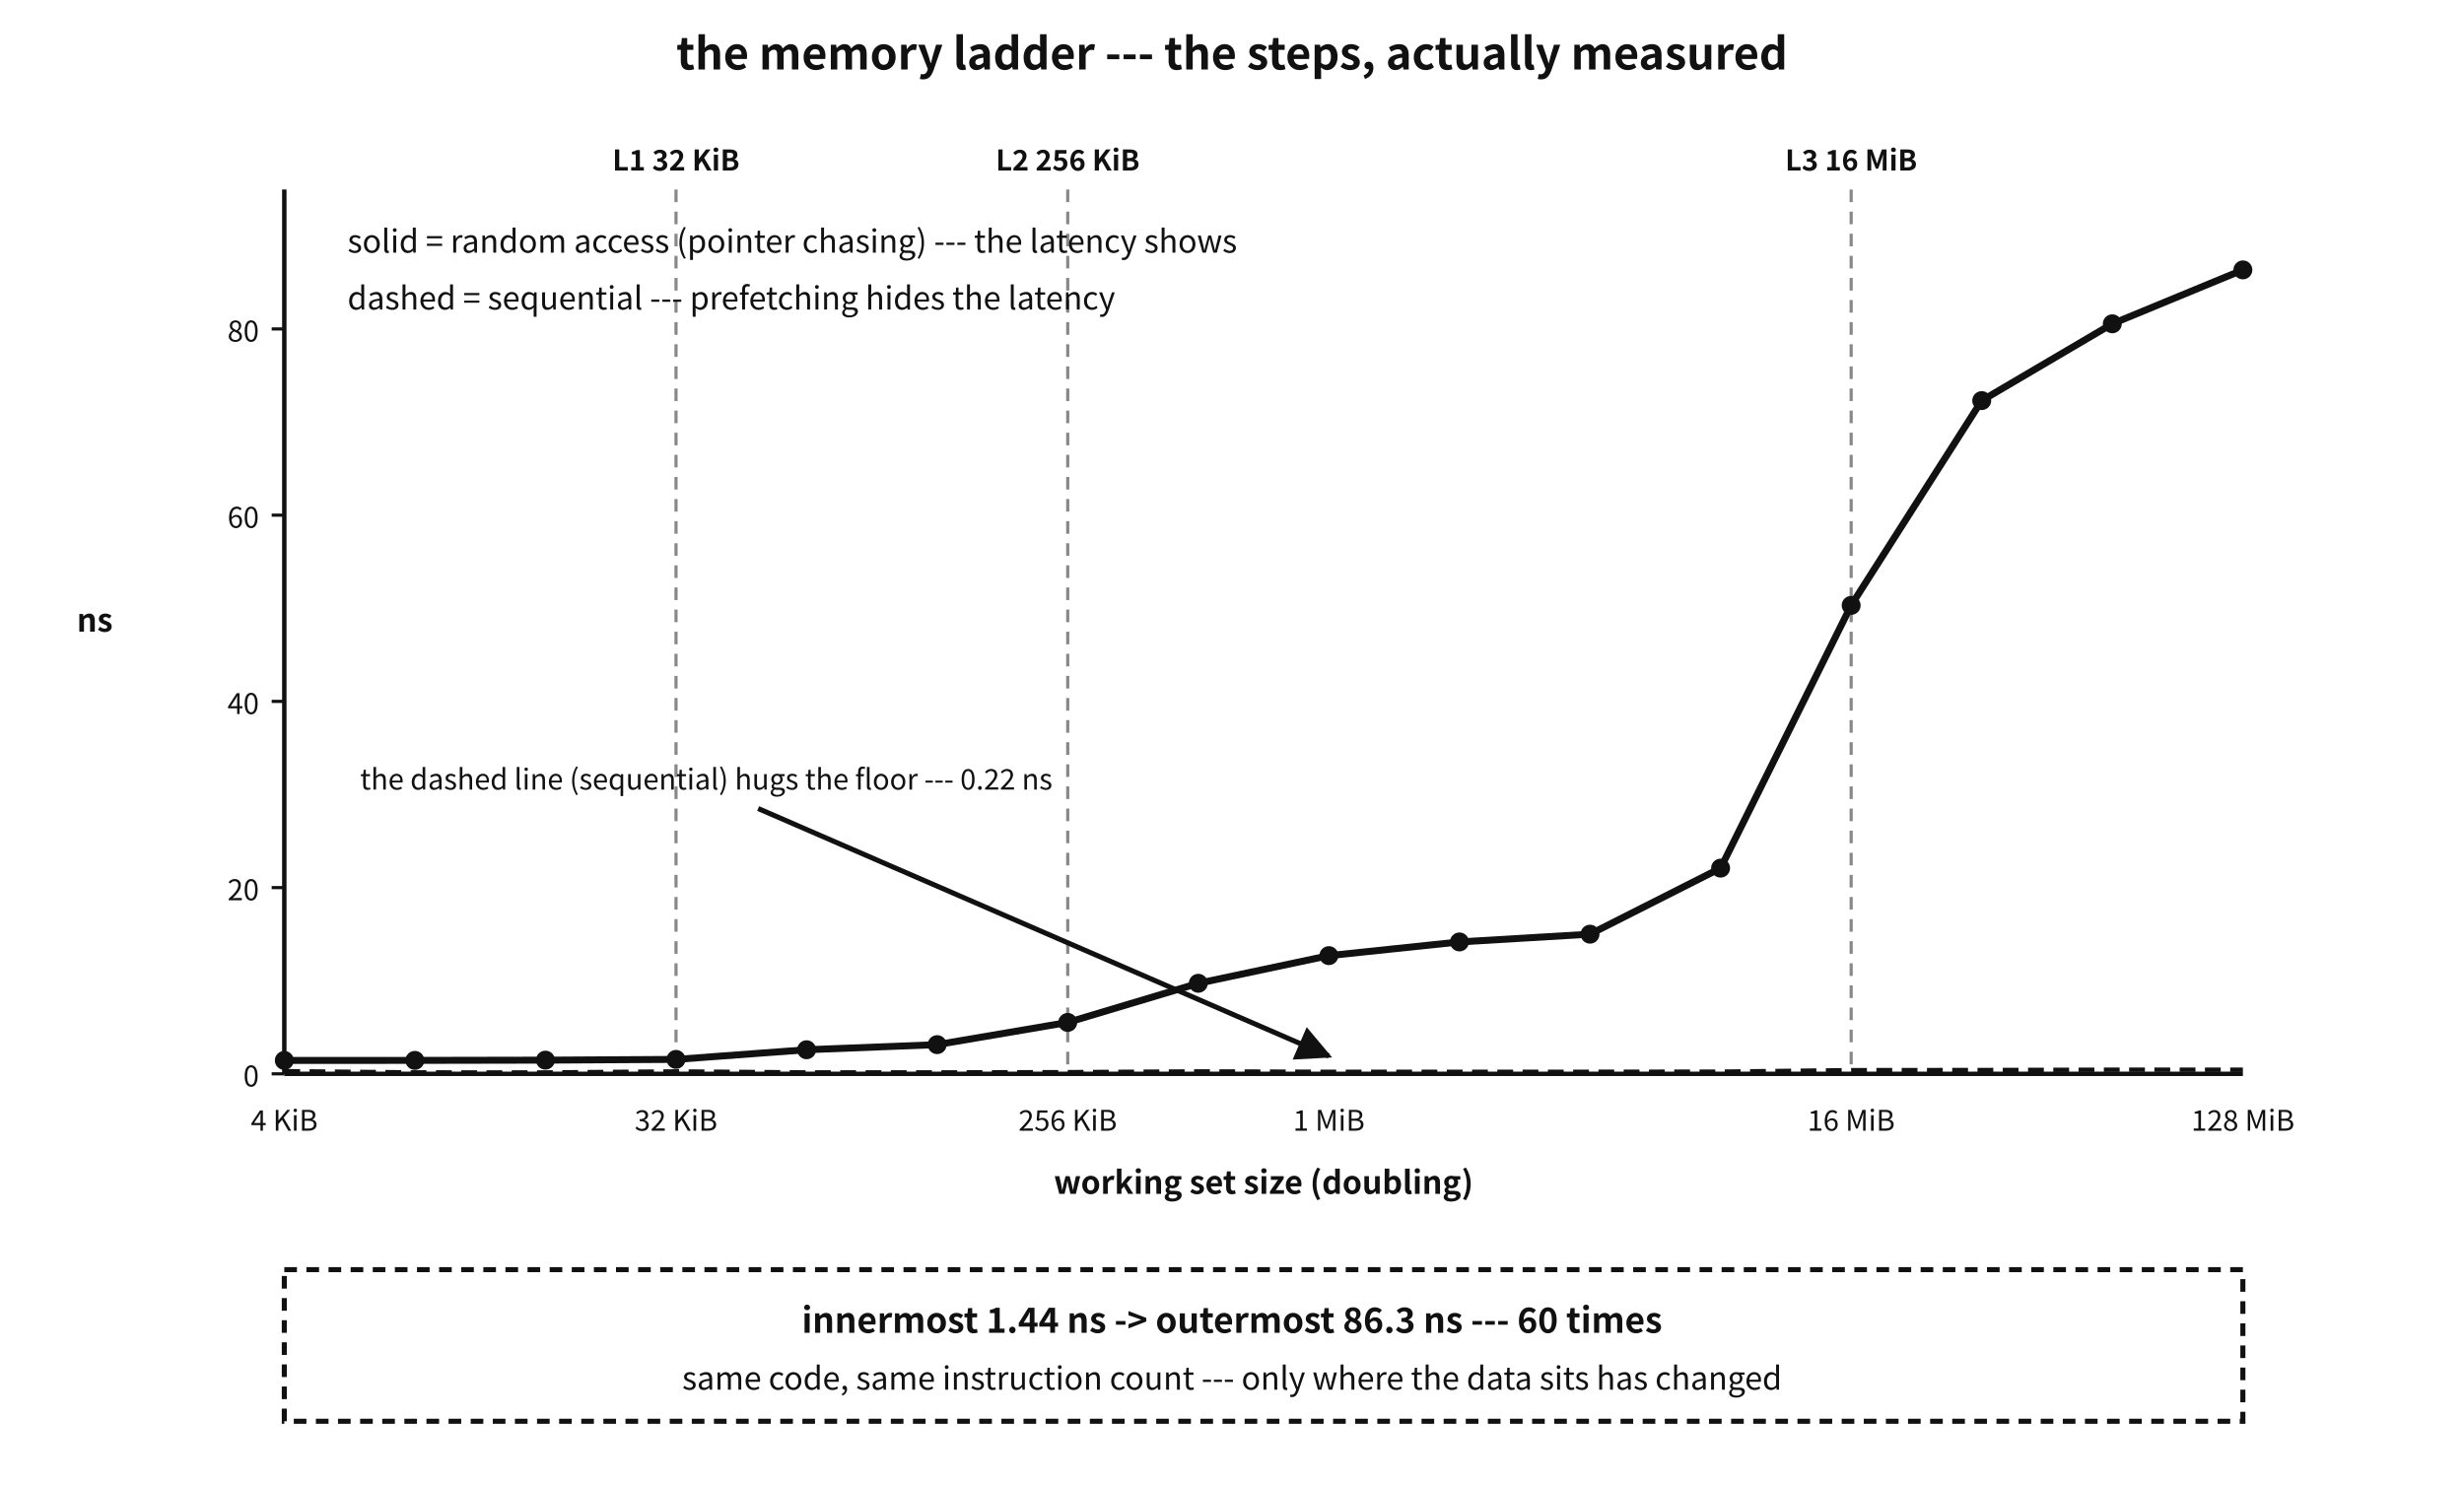
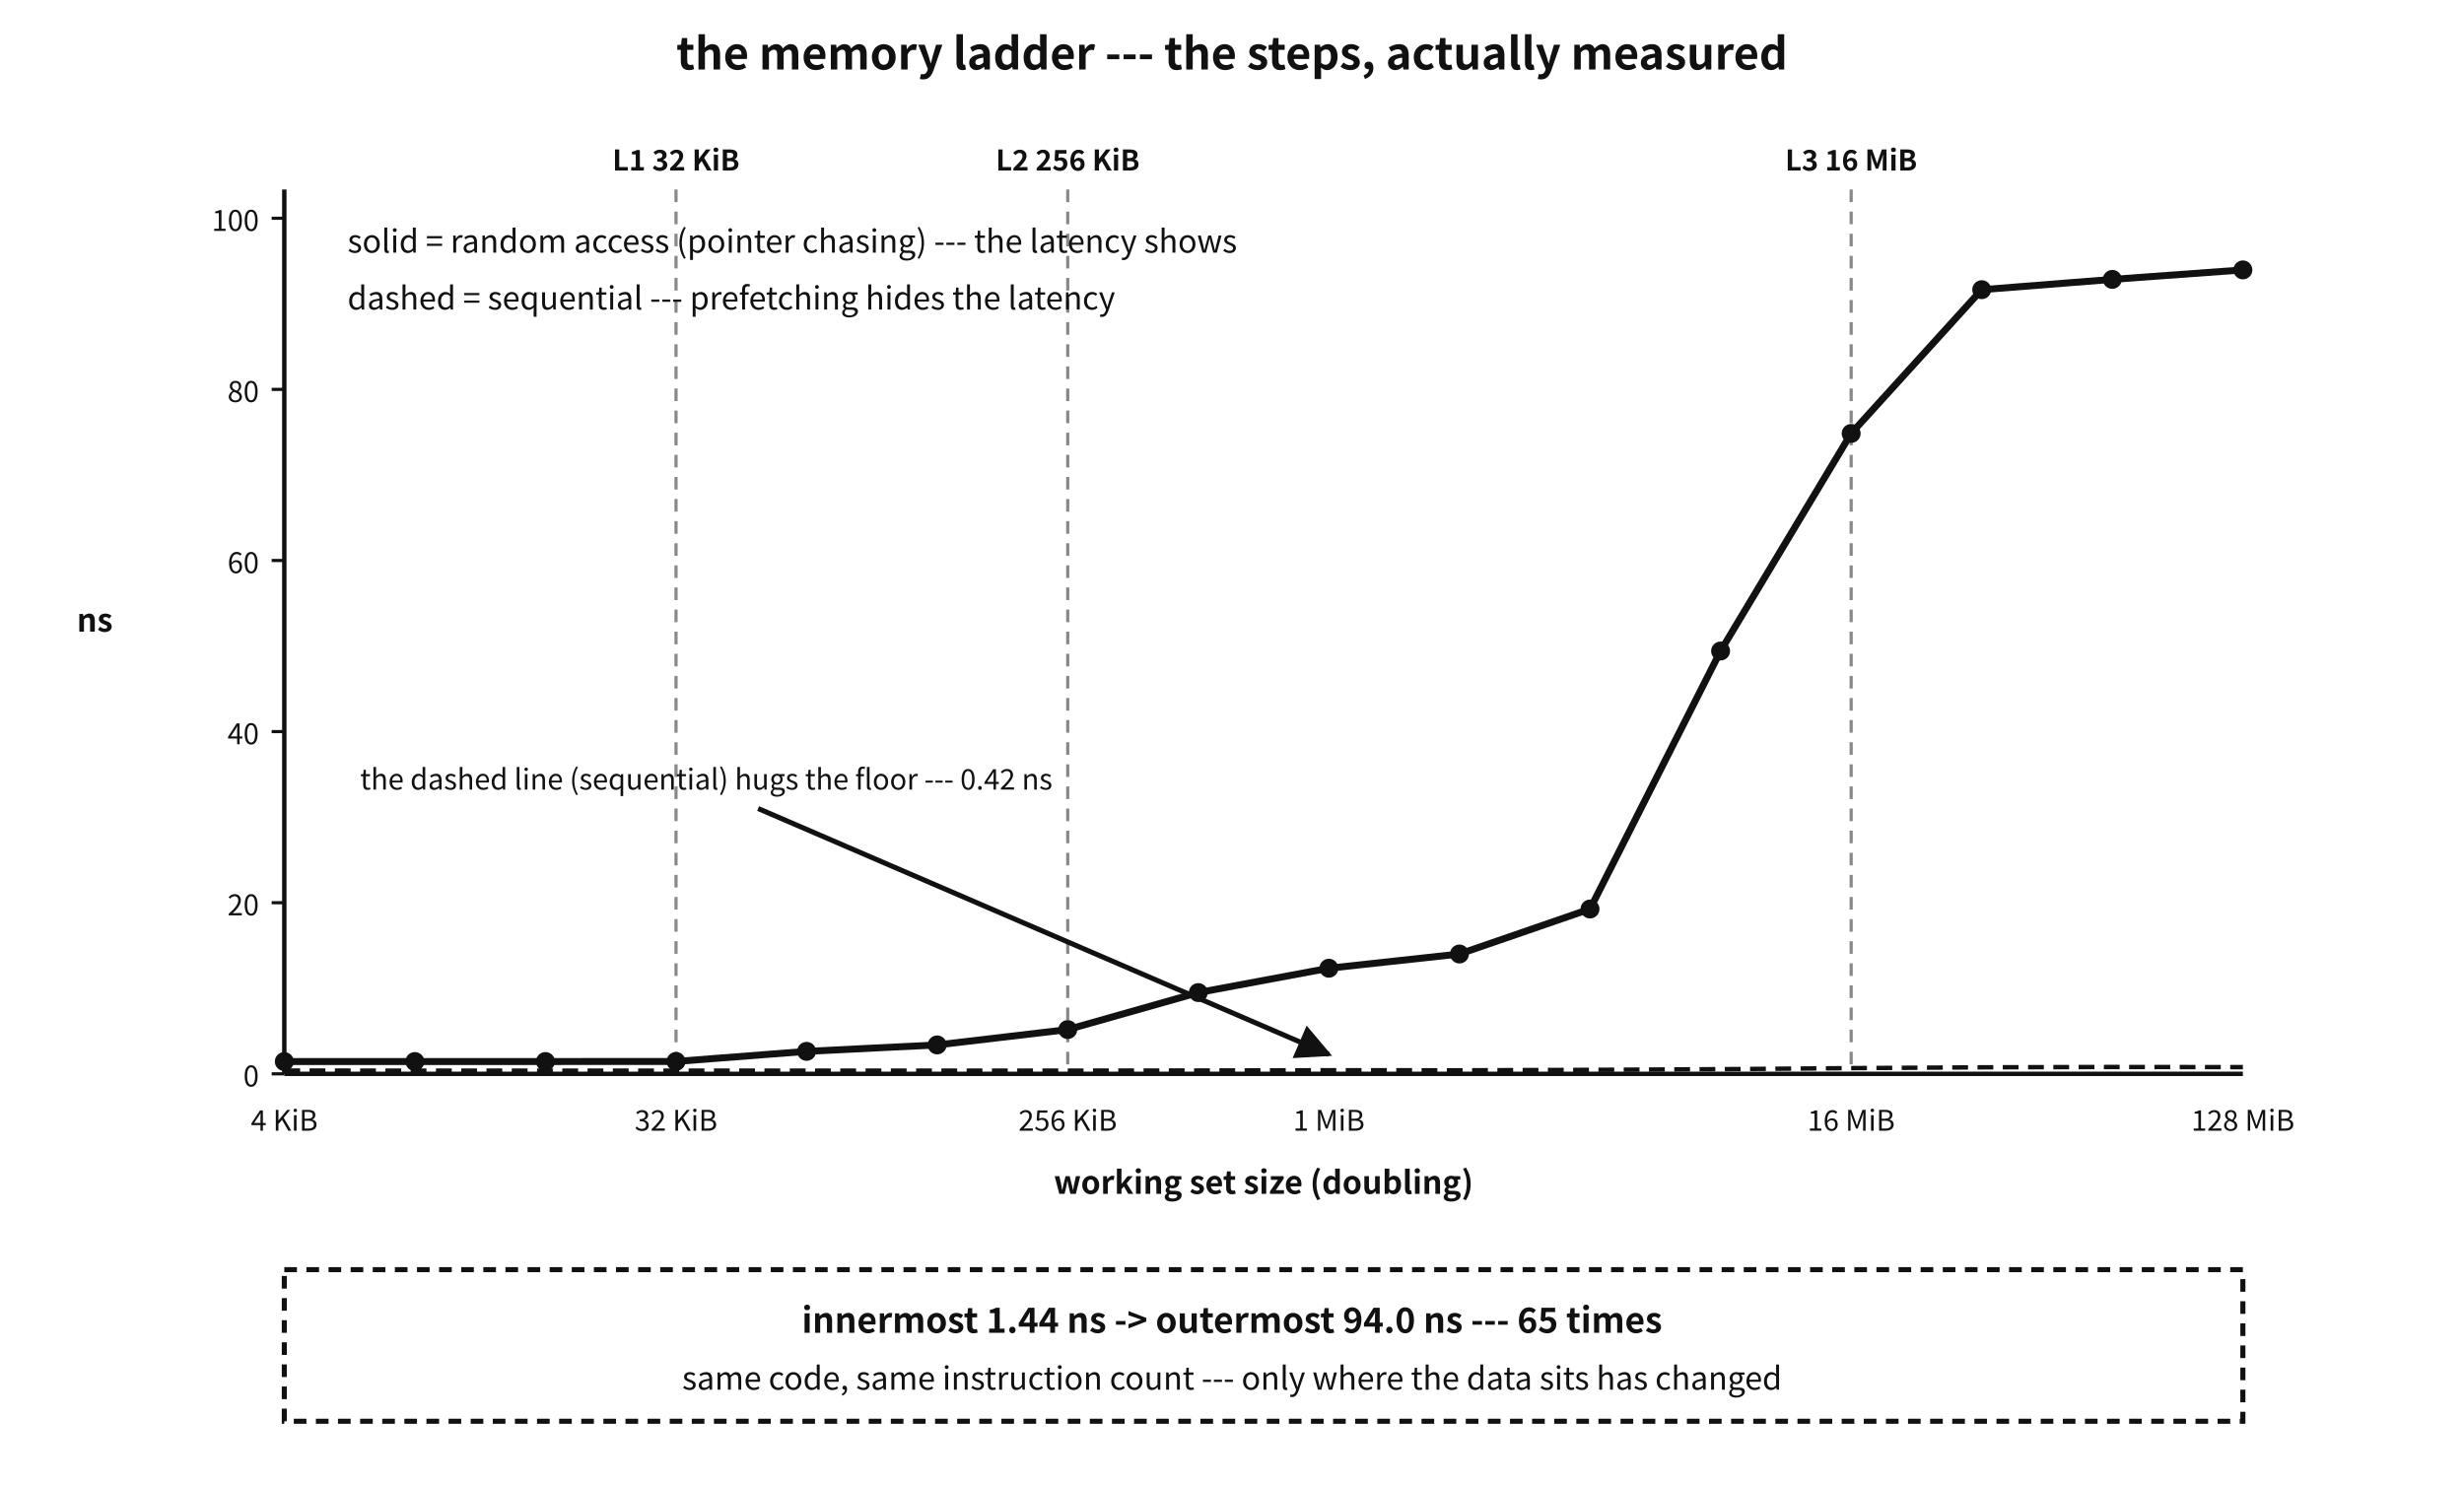
<svg xmlns="http://www.w3.org/2000/svg" viewBox="0 0 780 470" width="780" height="470" font-family="Noto Sans CJK KR, Noto Sans, sans-serif">
  <rect width="780" height="470" fill="none" />
  <defs>
    <marker id="a" viewBox="0 0 10 10" refX="9" refY="5" markerWidth="7" markerHeight="7" orient="auto-start-reverse">
      <path d="M0,0 L10,5 L0,10 z" fill="#111" />
    </marker>
    <pattern id="hatch" width="6" height="6" patternUnits="userSpaceOnUse" patternTransform="rotate(45)">
      <line x1="0" y1="0" x2="0" y2="6" stroke="#111" stroke-width="1" opacity="0.35" />
    </pattern>
  </defs>
  <text x="390.0" y="22" font-size="14" font-weight="bold" text-anchor="middle" fill="#111">the memory ladder --- the steps, actually measured</text>
  <line x1="90" y1="340" x2="710" y2="340" stroke="#111" stroke-width="1.4" />
  <line x1="90" y1="60" x2="90" y2="340" stroke="#111" stroke-width="1.4" />
  <line x1="86" y1="340.0" x2="90" y2="340.0" stroke="#111" stroke-width="1" />
  <text x="82" y="344.0" font-size="9" font-weight="normal" text-anchor="end" fill="#111">0</text>
-   <line x1="86" y1="281.037" x2="90" y2="281.037" stroke="#111" stroke-width="1" />
-   <text x="82" y="285.037" font-size="9" font-weight="normal" text-anchor="end" fill="#111">20</text>
-   <line x1="86" y1="222.074" x2="90" y2="222.074" stroke="#111" stroke-width="1" />
-   <text x="82" y="226.074" font-size="9" font-weight="normal" text-anchor="end" fill="#111">40</text>
-   <line x1="86" y1="163.112" x2="90" y2="163.112" stroke="#111" stroke-width="1" />
-   <text x="82" y="167.112" font-size="9" font-weight="normal" text-anchor="end" fill="#111">60</text>
-   <line x1="86" y1="104.149" x2="90" y2="104.149" stroke="#111" stroke-width="1" />
-   <text x="82" y="108.149" font-size="9" font-weight="normal" text-anchor="end" fill="#111">80</text>
+   <line x1="86" y1="285.821" x2="90" y2="285.821" stroke="#111" stroke-width="1" />
+   <text x="82" y="289.821" font-size="9" font-weight="normal" text-anchor="end" fill="#111">20</text>
+   <line x1="86" y1="231.642" x2="90" y2="231.642" stroke="#111" stroke-width="1" />
+   <text x="82" y="235.642" font-size="9" font-weight="normal" text-anchor="end" fill="#111">40</text>
+   <line x1="86" y1="177.464" x2="90" y2="177.464" stroke="#111" stroke-width="1" />
+   <text x="82" y="181.464" font-size="9" font-weight="normal" text-anchor="end" fill="#111">60</text>
+   <line x1="86" y1="123.285" x2="90" y2="123.285" stroke="#111" stroke-width="1" />
+   <text x="82" y="127.285" font-size="9" font-weight="normal" text-anchor="end" fill="#111">80</text>
+   <line x1="86" y1="69.106" x2="90" y2="69.106" stroke="#111" stroke-width="1" />
+   <text x="82" y="73.106" font-size="9" font-weight="normal" text-anchor="end" fill="#111">100</text>
  <text x="30" y="200.0" font-size="10" font-weight="bold" text-anchor="middle" fill="#111">ns</text>
  <text x="400.0" y="378" font-size="10" font-weight="bold" text-anchor="middle" fill="#111">working set size (doubling)</text>
  <line x1="214.0" y1="60" x2="214.0" y2="340" stroke="#888" stroke-width="1" stroke-dasharray="4 3" />
  <text x="214.0" y="54" font-size="9" font-weight="bold" text-anchor="middle" fill="#111">L1 32 KiB</text>
  <line x1="338.0" y1="60" x2="338.0" y2="340" stroke="#888" stroke-width="1" stroke-dasharray="4 3" />
  <text x="338.0" y="54" font-size="9" font-weight="bold" text-anchor="middle" fill="#111">L2 256 KiB</text>
  <line x1="586.0" y1="60" x2="586.0" y2="340" stroke="#888" stroke-width="1" stroke-dasharray="4 3" />
  <text x="586.0" y="54" font-size="9" font-weight="bold" text-anchor="middle" fill="#111">L3 16 MiB</text>
-   <polyline points="90.0,335.755 131.333,335.743 172.667,335.666 214.0,335.43 255.333,332.373 296.667,330.755 338.0,323.72 379.333,311.332 420.667,302.573 462.0,298.237 503.333,295.781 544.667,274.873 586.0,191.673 627.333,126.838 668.667,102.524 710.0,85.455" fill="none" stroke="#111" stroke-width="2.2" />
-   <circle cx="90.0" cy="335.755" r="3" fill="#111" />
-   <circle cx="131.333" cy="335.743" r="3" fill="#111" />
-   <circle cx="172.667" cy="335.666" r="3" fill="#111" />
-   <circle cx="214.0" cy="335.43" r="3" fill="#111" />
-   <circle cx="255.333" cy="332.373" r="3" fill="#111" />
-   <circle cx="296.667" cy="330.755" r="3" fill="#111" />
-   <circle cx="338.0" cy="323.72" r="3" fill="#111" />
-   <circle cx="379.333" cy="311.332" r="3" fill="#111" />
-   <circle cx="420.667" cy="302.573" r="3" fill="#111" />
-   <circle cx="462.0" cy="298.237" r="3" fill="#111" />
-   <circle cx="503.333" cy="295.781" r="3" fill="#111" />
-   <circle cx="544.667" cy="274.873" r="3" fill="#111" />
-   <circle cx="586.0" cy="191.673" r="3" fill="#111" />
-   <circle cx="627.333" cy="126.838" r="3" fill="#111" />
-   <circle cx="668.667" cy="102.524" r="3" fill="#111" />
+   <polyline points="90.0,336.107 131.333,336.107 172.667,336.102 214.0,336.077 255.333,332.884 296.667,330.846 338.0,325.984 379.333,314.27 420.667,306.561 462.0,302.064 503.333,287.807 544.667,206.122 586.0,137.239 627.333,91.718 668.667,88.461 710.0,85.455" fill="none" stroke="#111" stroke-width="2.2" />
+   <circle cx="90.0" cy="336.107" r="3" fill="#111" />
+   <circle cx="131.333" cy="336.107" r="3" fill="#111" />
+   <circle cx="172.667" cy="336.102" r="3" fill="#111" />
+   <circle cx="214.0" cy="336.077" r="3" fill="#111" />
+   <circle cx="255.333" cy="332.884" r="3" fill="#111" />
+   <circle cx="296.667" cy="330.846" r="3" fill="#111" />
+   <circle cx="338.0" cy="325.984" r="3" fill="#111" />
+   <circle cx="379.333" cy="314.27" r="3" fill="#111" />
+   <circle cx="420.667" cy="306.561" r="3" fill="#111" />
+   <circle cx="462.0" cy="302.064" r="3" fill="#111" />
+   <circle cx="503.333" cy="287.807" r="3" fill="#111" />
+   <circle cx="544.667" cy="206.122" r="3" fill="#111" />
+   <circle cx="586.0" cy="137.239" r="3" fill="#111" />
+   <circle cx="627.333" cy="91.718" r="3" fill="#111" />
+   <circle cx="668.667" cy="88.461" r="3" fill="#111" />
  <circle cx="710.0" cy="85.455" r="3" fill="#111" />
-   <polyline points="90.0,339.157 131.333,339.561 172.667,339.57 214.0,339.239 255.333,339.561 296.667,339.561 338.0,339.475 379.333,339.236 420.667,339.363 462.0,339.363 503.333,339.357 544.667,339.313 586.0,338.841 627.333,338.8 668.667,338.7 710.0,338.706" fill="none" stroke="#111" stroke-width="1.4" stroke-dasharray="5 3" />
-   <text x="114" y="250.0" font-size="9" font-weight="normal" text-anchor="start" fill="#111">the dashed line (sequential) hugs the floor --- 0.22 ns</text>
-   <line x1="240" y1="256.0" x2="420.667" y2="334.363" stroke="#111" stroke-width="1.6" marker-end="url(#a)" />
+   <polyline points="90.0,338.962 131.333,338.998 172.667,338.995 214.0,339 255.333,338.998 296.667,338.998 338.0,338.984 379.333,338.952 420.667,338.862 462.0,338.884 503.333,338.74 544.667,338.526 586.0,338.193 627.333,337.936 668.667,337.83 710.0,337.876" fill="none" stroke="#111" stroke-width="1.4" stroke-dasharray="5 3" />
+   <text x="114" y="250.0" font-size="9" font-weight="normal" text-anchor="start" fill="#111">the dashed line (sequential) hugs the floor --- 0.42 ns</text>
+   <line x1="240" y1="256.0" x2="420.667" y2="333.862" stroke="#111" stroke-width="1.6" marker-end="url(#a)" />
  <text x="90.0" y="358" font-size="9" font-weight="normal" text-anchor="middle" fill="#111">4 KiB</text>
  <text x="214.0" y="358" font-size="9" font-weight="normal" text-anchor="middle" fill="#111">32 KiB</text>
  <text x="338.0" y="358" font-size="9" font-weight="normal" text-anchor="middle" fill="#111">256 KiB</text>
  <text x="420.667" y="358" font-size="9" font-weight="normal" text-anchor="middle" fill="#111">1 MiB</text>
  <text x="586.0" y="358" font-size="9" font-weight="normal" text-anchor="middle" fill="#111">16 MiB</text>
  <text x="710.0" y="358" font-size="9" font-weight="normal" text-anchor="middle" fill="#111">128 MiB</text>
  <text x="110" y="80" font-size="10" font-weight="normal" text-anchor="start" fill="#111">solid = random access (pointer chasing) --- the latency shows</text>
  <text x="110" y="98" font-size="10" font-weight="normal" text-anchor="start" fill="#111">dashed = sequential --- prefetching hides the latency</text>
  <rect x="90" y="402" width="620" height="48" fill="none" stroke="#111" stroke-width="1.6" stroke-dasharray="4 3" />
-   <text x="390.0" y="422" font-size="11" font-weight="bold" text-anchor="middle" fill="#111">innermost 1.44 ns -&gt; outermost 86.3 ns --- 60 times</text>
+   <text x="390.0" y="422" font-size="11" font-weight="bold" text-anchor="middle" fill="#111">innermost 1.44 ns -&gt; outermost 94.0 ns --- 65 times</text>
  <text x="390.0" y="440" font-size="10" font-weight="normal" text-anchor="middle" fill="#111">same code, same instruction count --- only where the data sits has changed</text>
</svg>
